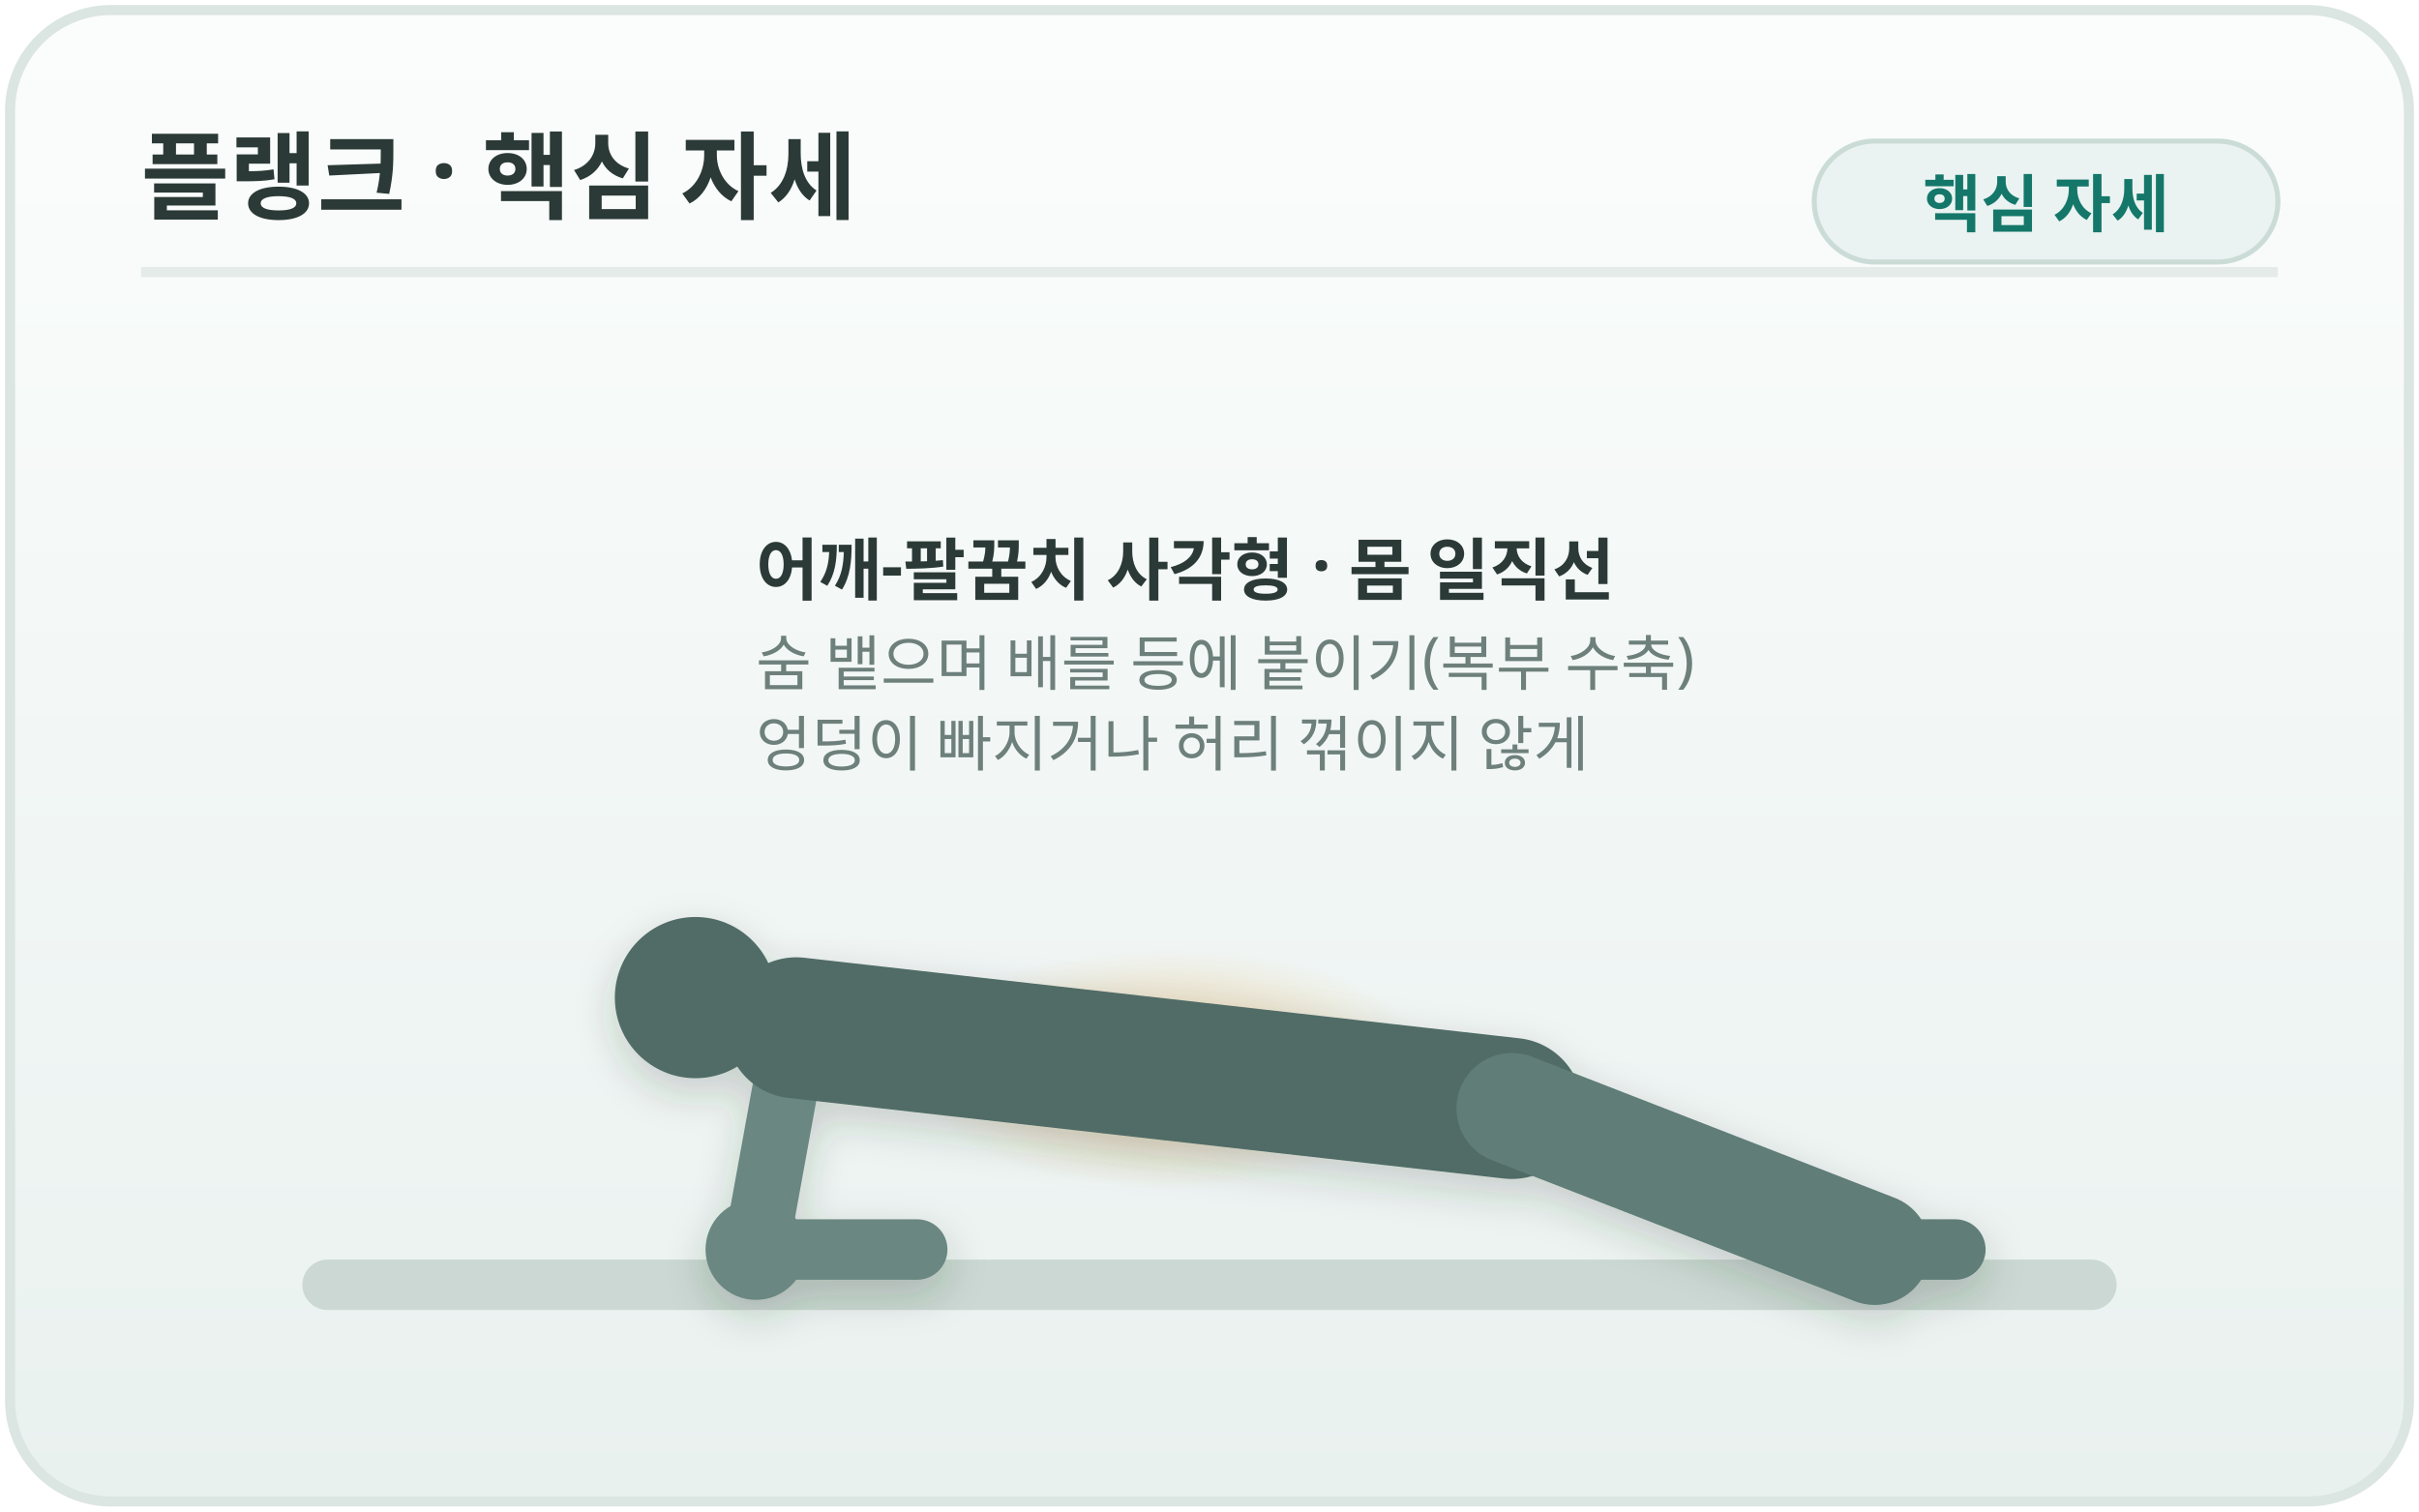
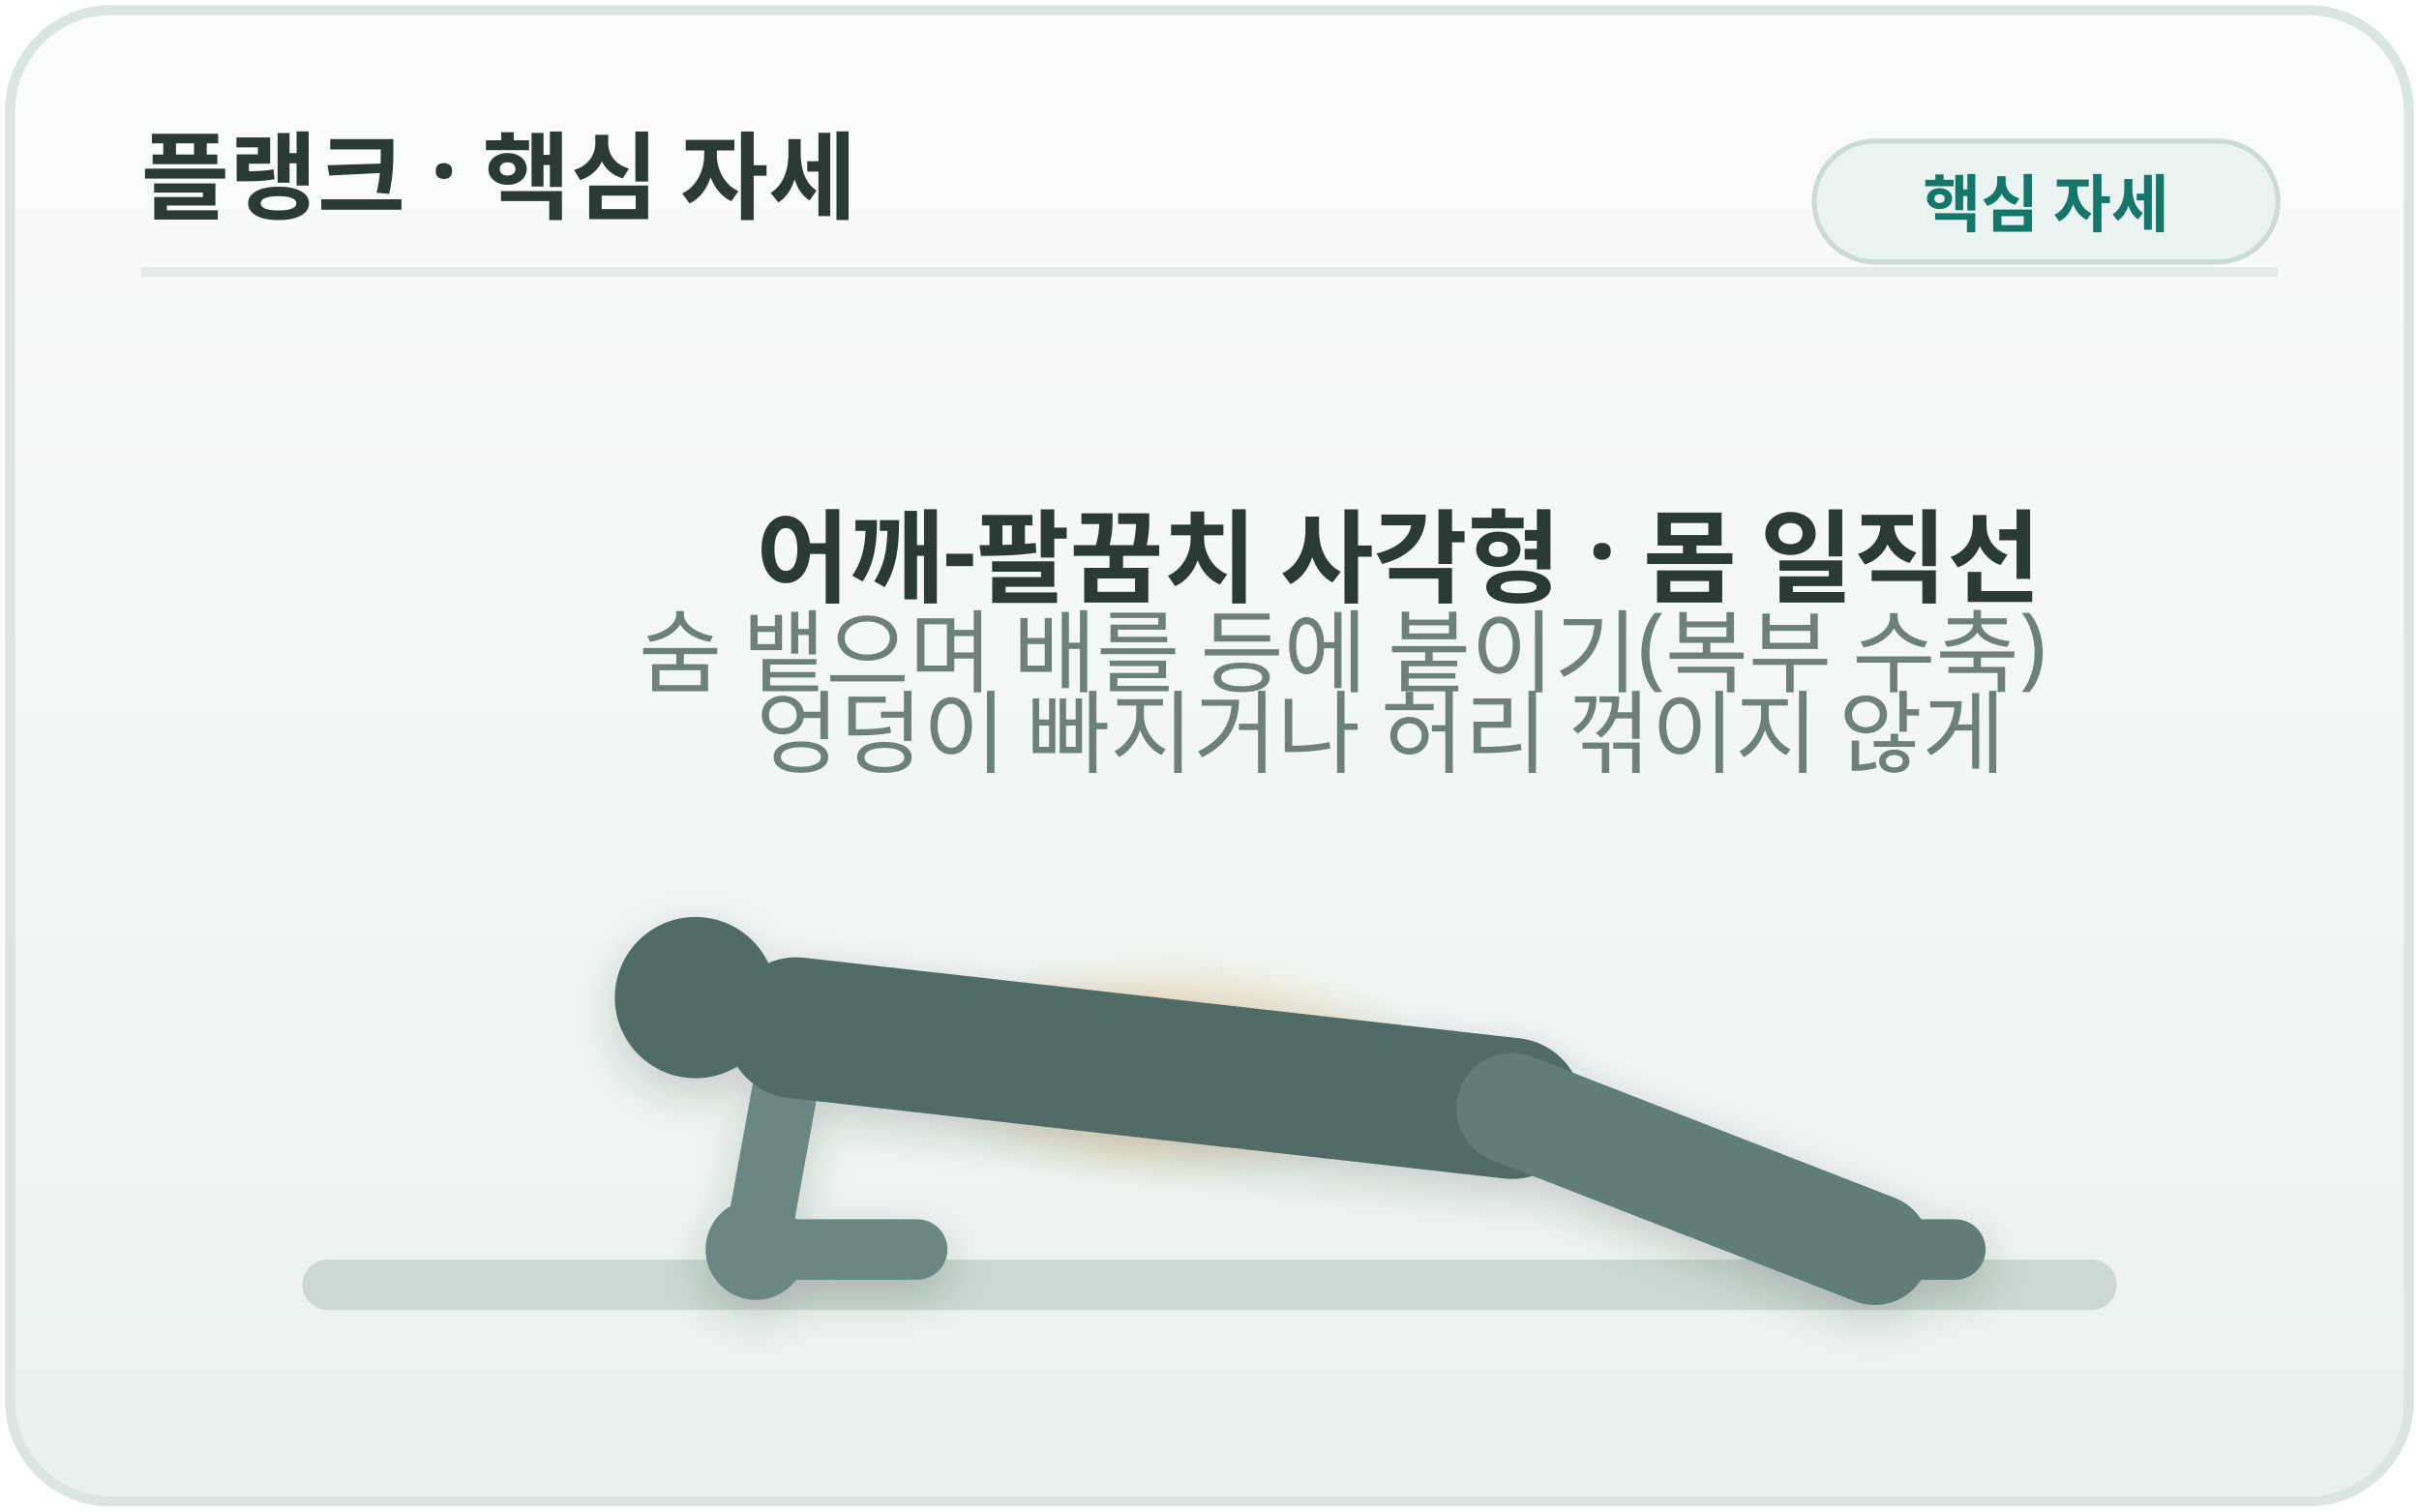
<svg xmlns="http://www.w3.org/2000/svg" viewBox="0 0 480 300" font-family="'Noto Sans KR','Apple SD Gothic Neo',sans-serif">
  <defs>
    <linearGradient id="bg" x1="0" y1="0" x2="0" y2="1">
      <stop offset="0" stop-color="#FBFDFC" />
      <stop offset="1" stop-color="#E9F1EF" />
    </linearGradient>
    <radialGradient id="glow" cx="50%" cy="50%" r="50%">
      <stop offset="0" stop-color="#E0982A" stop-opacity="0.42" />
      <stop offset="1" stop-color="#E0982A" stop-opacity="0" />
    </radialGradient>
    <filter id="soft" x="-30%" y="-30%" width="160%" height="160%">
      <feDropShadow dx="0" dy="3" stdDeviation="4" flood-color="#22332F" flood-opacity="0.20" />
    </filter>
  </defs>
  <rect x="2" y="2" width="476" height="296" rx="20" fill="url(#bg)" stroke="#DBE5E2" stroke-width="2" />
  <text x="28" y="42" font-size="19" font-weight="700" fill="#2B3A36">플랭크 · 핵심 자세</text>
  <line x1="28" y1="54" x2="452" y2="54" stroke="#E4EBE9" stroke-width="2" />
  <rect x="60" y="250" width="360" height="10" rx="5" fill="#CBD8D3" />
  <ellipse cx="232" cy="212" rx="52" ry="24" fill="url(#glow)" />
  <g filter="url(#soft)" stroke-linecap="round">
    <line x1="150" y1="248" x2="158" y2="204" stroke="#6A8781" stroke-width="13" />
    <line x1="150" y1="248" x2="182" y2="248" stroke="#6A8781" stroke-width="12" />
    <line x1="158" y1="204" x2="300" y2="220" stroke="#516C66" stroke-width="28" />
    <line x1="300" y1="220" x2="372" y2="248" stroke="#607D77" stroke-width="22" />
    <line x1="372" y1="248" x2="388" y2="248" stroke="#607D77" stroke-width="12" />
    <circle cx="138" cy="198" r="16" fill="#516C66" />
    <circle cx="150" cy="248" r="10" fill="#6A8781" />
  </g>
-   <text x="150" y="118" font-size="13.5" font-weight="600" fill="#2B3A36">어깨-팔꿈치 사각형 · 몸 일직선</text>
-   <text x="150" y="136" font-size="12" fill="#6E807B">숨 뱉으며 배를 등에 붙이기(복부 수축)</text>
-   <text x="150" y="152" font-size="12" fill="#6E807B">엉덩이 빠지거나 허리 꺾이지 않게</text>
+   <text x="150" y="118" font-size="20.2" font-weight="600" fill="#2B3A36">어깨-팔꿈치 사각형 · 몸 일직선</text>
+   <text x="126.7" y="136" font-size="18" fill="#6E807B">숨 뱉으며 배를 등에 붙이기(복부 수축)</text>
+   <text x="150" y="152" font-size="18" fill="#6E807B">엉덩이 빠지거나 허리 꺾이지 않게</text>
  <rect x="360" y="28" width="92" height="24" rx="12" fill="#EAF3F1" stroke="#CBDCD7" />
  <text x="406" y="45" font-size="12.5" font-weight="700" fill="#14776A" text-anchor="middle">핵심 자세</text>
</svg>
